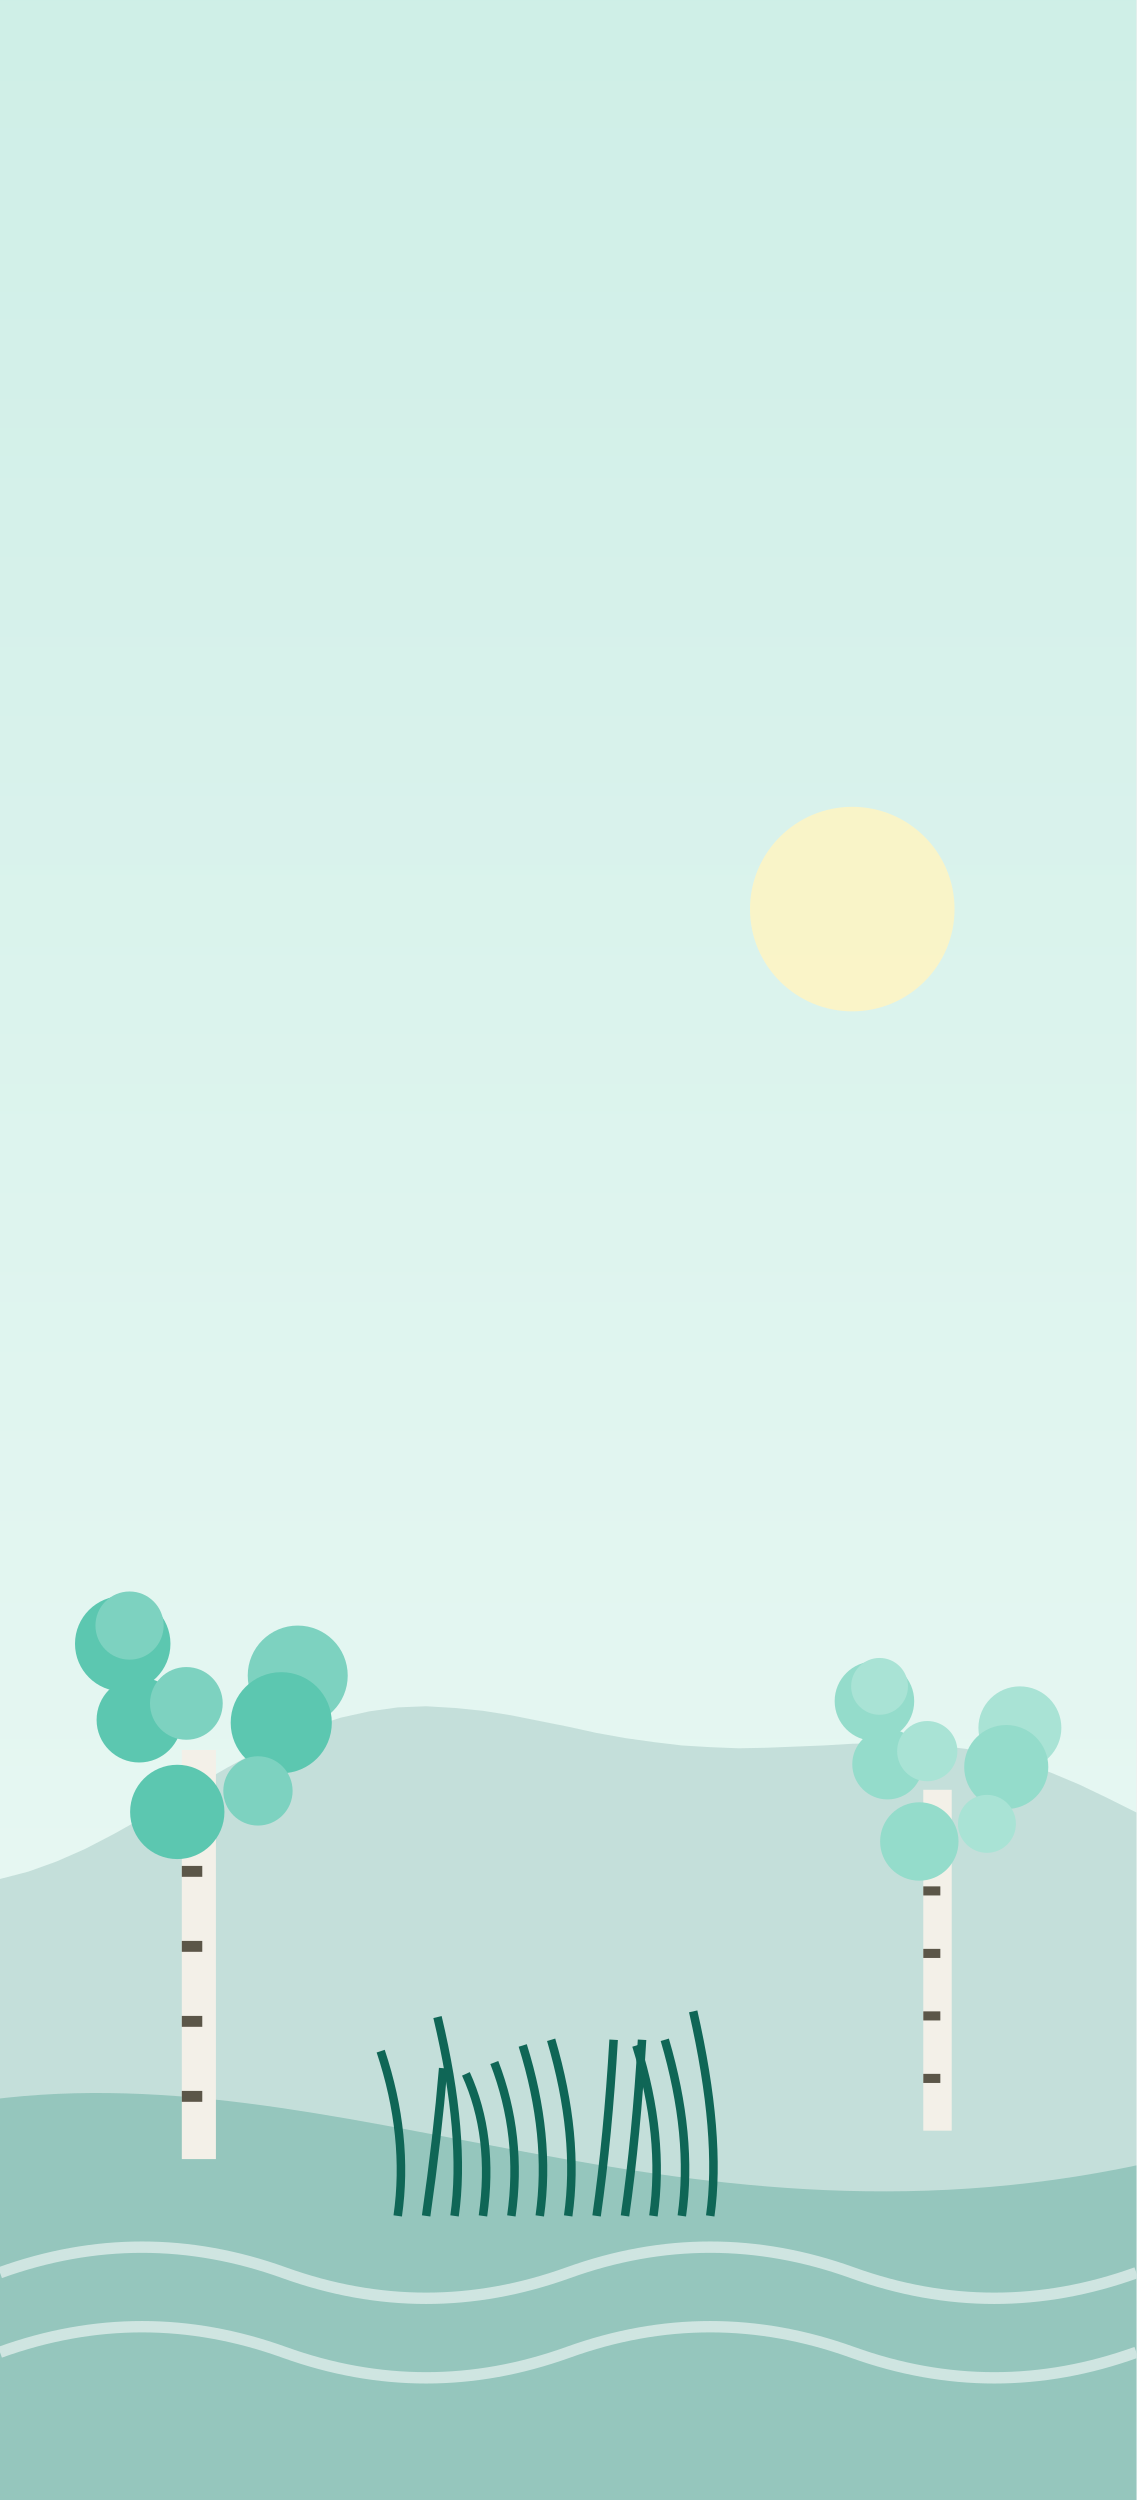
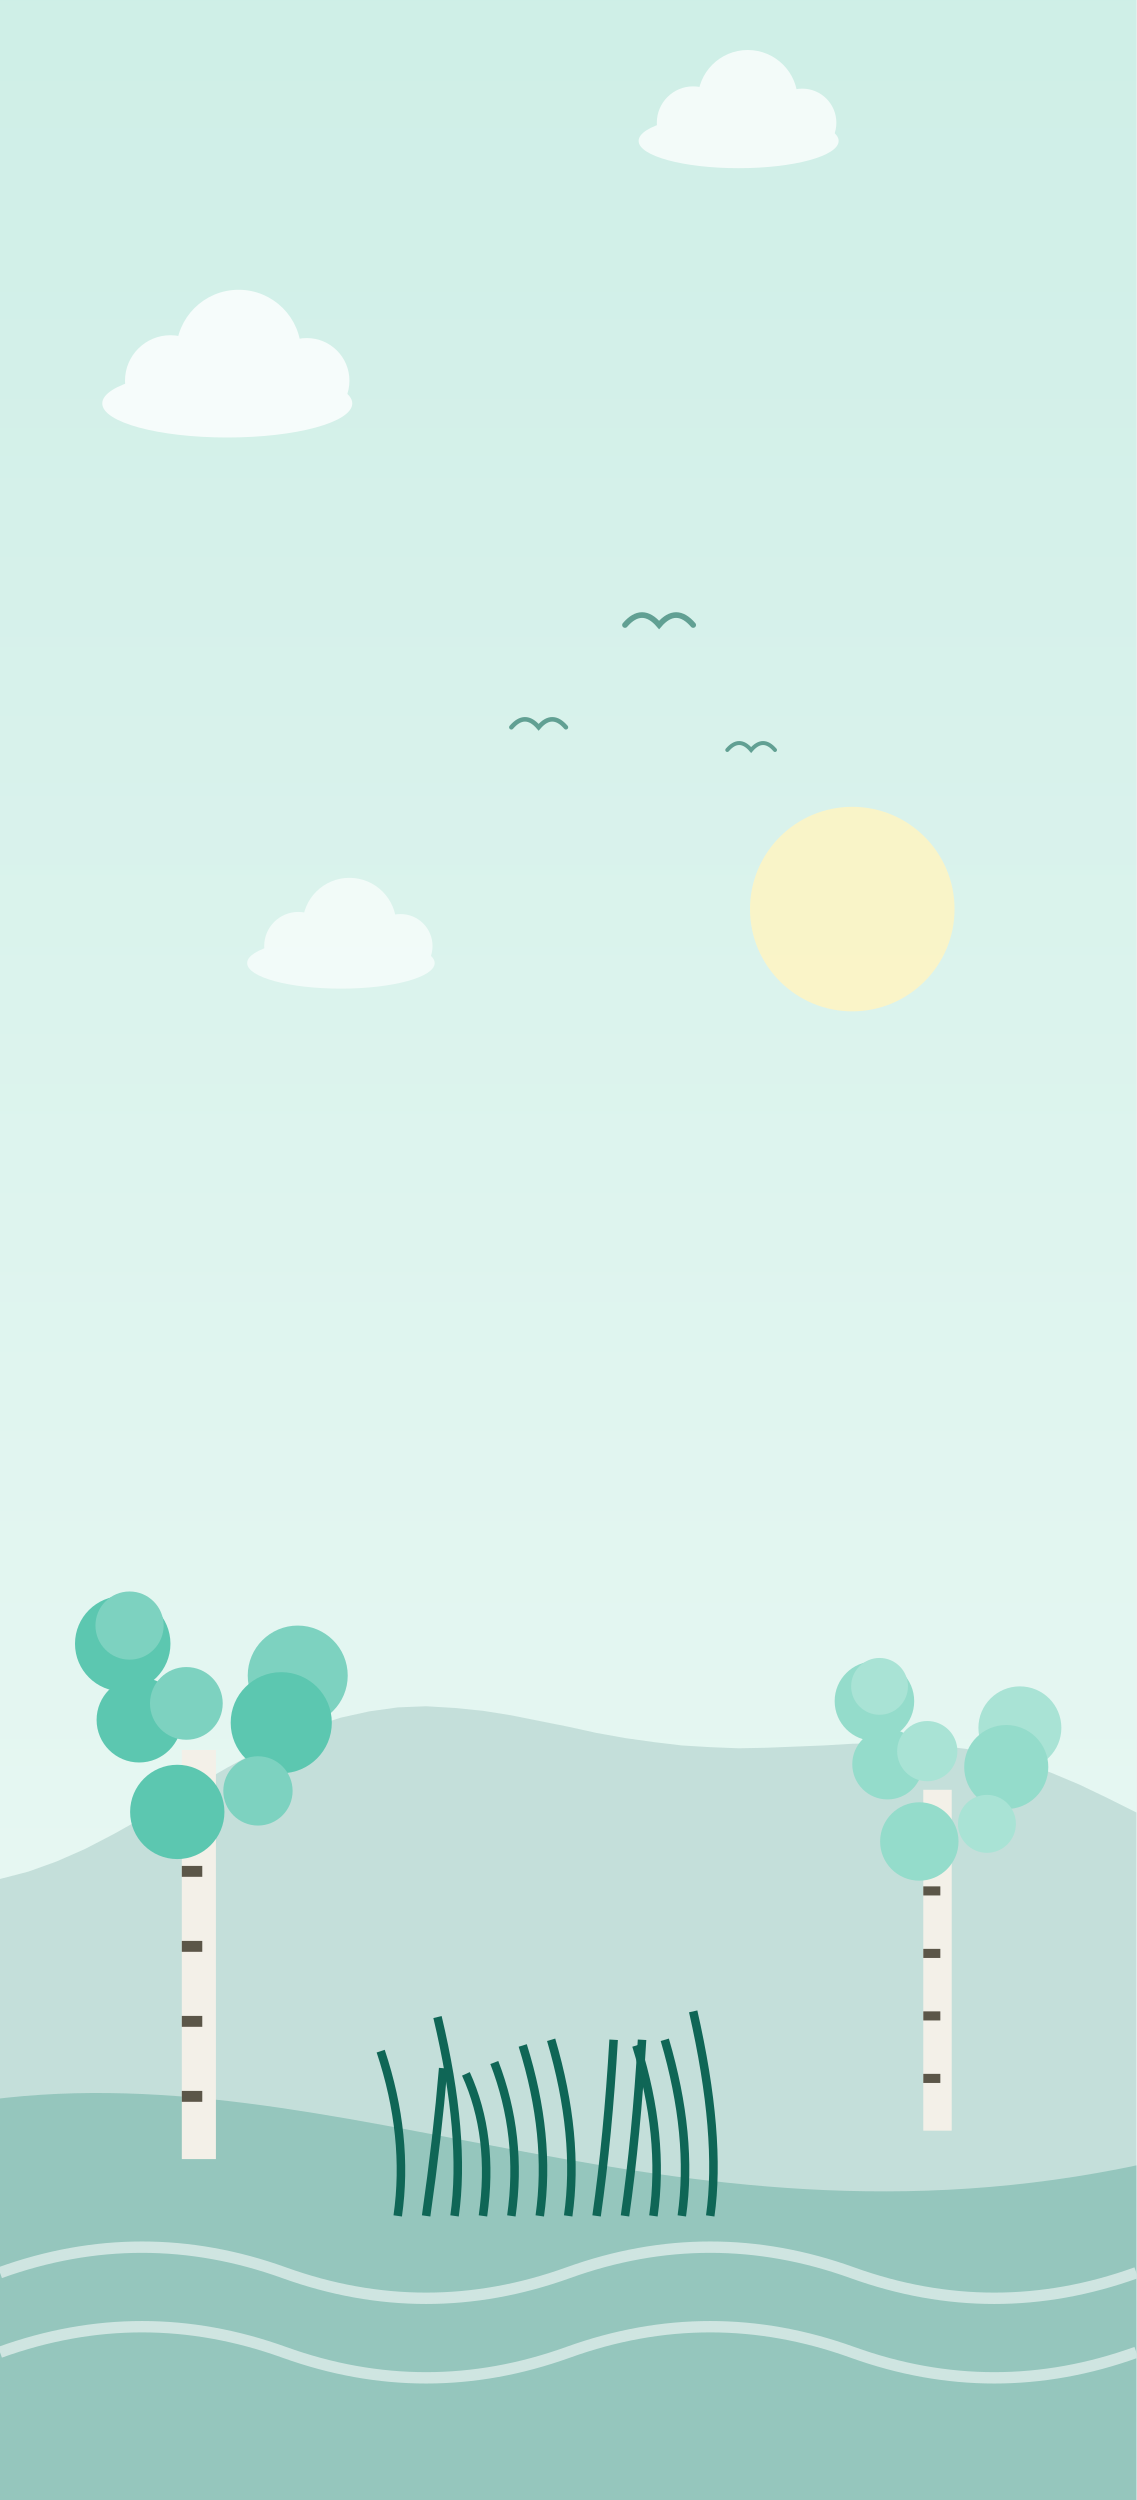
<svg xmlns="http://www.w3.org/2000/svg" viewBox="0 -80 200 440" preserveAspectRatio="xMidYMax slice">
  <defs>
    <linearGradient id="g45" x1="0" y1="0" x2="0" y2="1">
      <stop offset="0" stop-color="#cdeee6" />
      <stop offset="1" stop-color="#eefaf6" />
    </linearGradient>
  </defs>
  <rect y="-100" width="200" height="460" fill="url(#g45)" />
+   <g fill="#ffffff" opacity="0.8" transform="translate(40,-15) scale(1.0)">
+     <ellipse cx="0" cy="6" rx="22" ry="6" />
+     <circle cx="-10" cy="2" r="8" />
+     <circle cx="2" cy="-3" r="11" />
+     <circle cx="14" cy="2" r="7.5" />
+   </g>
+   <g fill="#ffffff" opacity="0.75" transform="translate(130,-60) scale(0.8)">
+     <ellipse cx="0" cy="6" rx="22" ry="6" />
+     <circle cx="-10" cy="2" r="8" />
+     <circle cx="2" cy="-3" r="11" />
+     <circle cx="14" cy="2" r="7.5" />
+   </g>
+   <g fill="#ffffff" opacity="0.65" transform="translate(60,85) scale(0.75)">
+     <ellipse cx="0" cy="6" rx="22" ry="6" />
+     <circle cx="-10" cy="2" r="8" />
+     <circle cx="2" cy="-3" r="11" />
+     <circle cx="14" cy="2" r="7.5" />
+   </g>
+   <path d="M0,0 q3,-3.5 6,0 q3,-3.5 6,0" fill="none" stroke="#2f7d6d" stroke-width="1" stroke-linecap="round" opacity=".7" transform="translate(110,30) scale(1)" />
+   <path d="M0,0 q3,-3.5 6,0 q3,-3.5 6,0" fill="none" stroke="#2f7d6d" stroke-width="1" stroke-linecap="round" opacity=".7" transform="translate(90,48) scale(0.8)" />
+   <path d="M0,0 q3,-3.5 6,0 q3,-3.5 6,0" fill="none" stroke="#2f7d6d" stroke-width="1" stroke-linecap="round" opacity=".7" transform="translate(128,52) scale(0.7)" />
  <circle cx="150" cy="80" r="18" fill="#fff4c2" opacity="0.85" />
  <path d="M-5 360 L-5 235 L-5 251.4 L0 250.7 L5 249.4 L10 247.6 L15 245.4 L20 242.8 L25 240.0 L30 237.0 L35 234.0 L40 231.1 L45 228.4 L50 225.9 L55 223.9 L60 222.3 L65 221.2 L70 220.5 L75 220.3 L80 220.6 L85 221.1 L90 221.9 L95 222.9 L100 223.9 L105 225.0 L110 225.9 L115 226.6 L120 227.2 L125 227.5 L130 227.7 L135 227.6 L140 227.4 L145 227.2 L150 226.9 L155 226.8 L160 226.9 L165 227.2 L170 227.8 L175 228.8 L180 230.2 L185 232.0 L190 234.1 L195 236.5 L200 239.0 L205 241.7 L205 360Z" fill="#c4dfda" opacity="1" />
  <path d="M-5 290 C60 280 120 320 205 300 V360 H-5Z" fill="#95c6bd" />
  <path d="M0 320 Q25 311 50 320 T100 320 T150 320 T200 320" stroke="#fff" stroke-width="2" fill="none" opacity="0.55" />
  <path d="M0 334 Q25 325 50 334 T100 334 T150 334 T200 334" stroke="#fff" stroke-width="2" fill="none" opacity="0.55" />
  <rect x="32.0" y="228.0" width="6.0" height="72.0" fill="#f3f0e8" />
  <rect x="32.0" y="288.0" width="3.6" height="1.92" fill="#5b5648" />
  <rect x="32.0" y="274.8" width="3.6" height="1.92" fill="#5b5648" />
  <rect x="32.0" y="261.6" width="3.6" height="1.92" fill="#5b5648" />
  <rect x="32.0" y="248.4" width="3.6" height="1.92" fill="#5b5648" />
  <rect x="32.0" y="235.2" width="3.6" height="1.92" fill="#5b5648" />
  <circle cx="21.6" cy="209.3" r="8.4" fill="#5cc7b0" />
  <circle cx="52.4" cy="214.9" r="8.8" fill="#7dd2c0" />
  <circle cx="49.5" cy="223.2" r="8.9" fill="#5cc7b0" />
  <circle cx="22.8" cy="206.1" r="6.0" fill="#7dd2c0" />
  <circle cx="24.5" cy="222.7" r="7.5" fill="#5cc7b0" />
  <circle cx="32.8" cy="219.8" r="6.4" fill="#7dd2c0" />
  <circle cx="31.2" cy="238.9" r="8.3" fill="#5cc7b0" />
  <circle cx="45.4" cy="235.2" r="6.1" fill="#7dd2c0" />
  <rect x="162.5" y="235" width="5" height="60" fill="#f3f0e8" />
  <rect x="162.5" y="285" width="3" height="1.6" fill="#5b5648" />
  <rect x="162.5" y="274" width="3" height="1.6" fill="#5b5648" />
  <rect x="162.5" y="263" width="3" height="1.6" fill="#5b5648" />
  <rect x="162.5" y="252" width="3" height="1.6" fill="#5b5648" />
  <rect x="162.5" y="241" width="3" height="1.6" fill="#5b5648" />
  <circle cx="153.9" cy="219.4" r="7.0" fill="#94dccb" />
  <circle cx="179.5" cy="224.1" r="7.3" fill="#a9e3d5" />
  <circle cx="177.1" cy="231.0" r="7.4" fill="#94dccb" />
  <circle cx="154.8" cy="216.8" r="5.0" fill="#a9e3d5" />
  <circle cx="156.2" cy="230.5" r="6.2" fill="#94dccb" />
  <circle cx="163.2" cy="228.2" r="5.3" fill="#a9e3d5" />
  <circle cx="161.8" cy="244.1" r="6.9" fill="#94dccb" />
  <circle cx="173.7" cy="241.0" r="5.1" fill="#a9e3d5" />
  <path d="M70 310 q2 -14 -3 -29" stroke="#0f6656" stroke-width="1.5" fill="none" />
  <path d="M75 310 q2 -14 3 -26" stroke="#0f6656" stroke-width="1.5" fill="none" />
  <path d="M80 310 q2 -14 -3 -35" stroke="#0f6656" stroke-width="1.5" fill="none" />
  <path d="M85 310 q2 -14 -3 -25" stroke="#0f6656" stroke-width="1.5" fill="none" />
  <path d="M90 310 q2 -14 -3 -27" stroke="#0f6656" stroke-width="1.5" fill="none" />
  <path d="M95 310 q2 -14 -3 -30" stroke="#0f6656" stroke-width="1.5" fill="none" />
  <path d="M100 310 q2 -14 -3 -31" stroke="#0f6656" stroke-width="1.5" fill="none" />
  <path d="M105 310 q2 -14 3 -31" stroke="#0f6656" stroke-width="1.5" fill="none" />
  <path d="M110 310 q2 -14 3 -31" stroke="#0f6656" stroke-width="1.5" fill="none" />
  <path d="M115 310 q2 -14 -3 -30" stroke="#0f6656" stroke-width="1.5" fill="none" />
  <path d="M120 310 q2 -14 -3 -31" stroke="#0f6656" stroke-width="1.5" fill="none" />
  <path d="M125 310 q2 -14 -3 -36" stroke="#0f6656" stroke-width="1.5" fill="none" />
</svg>
